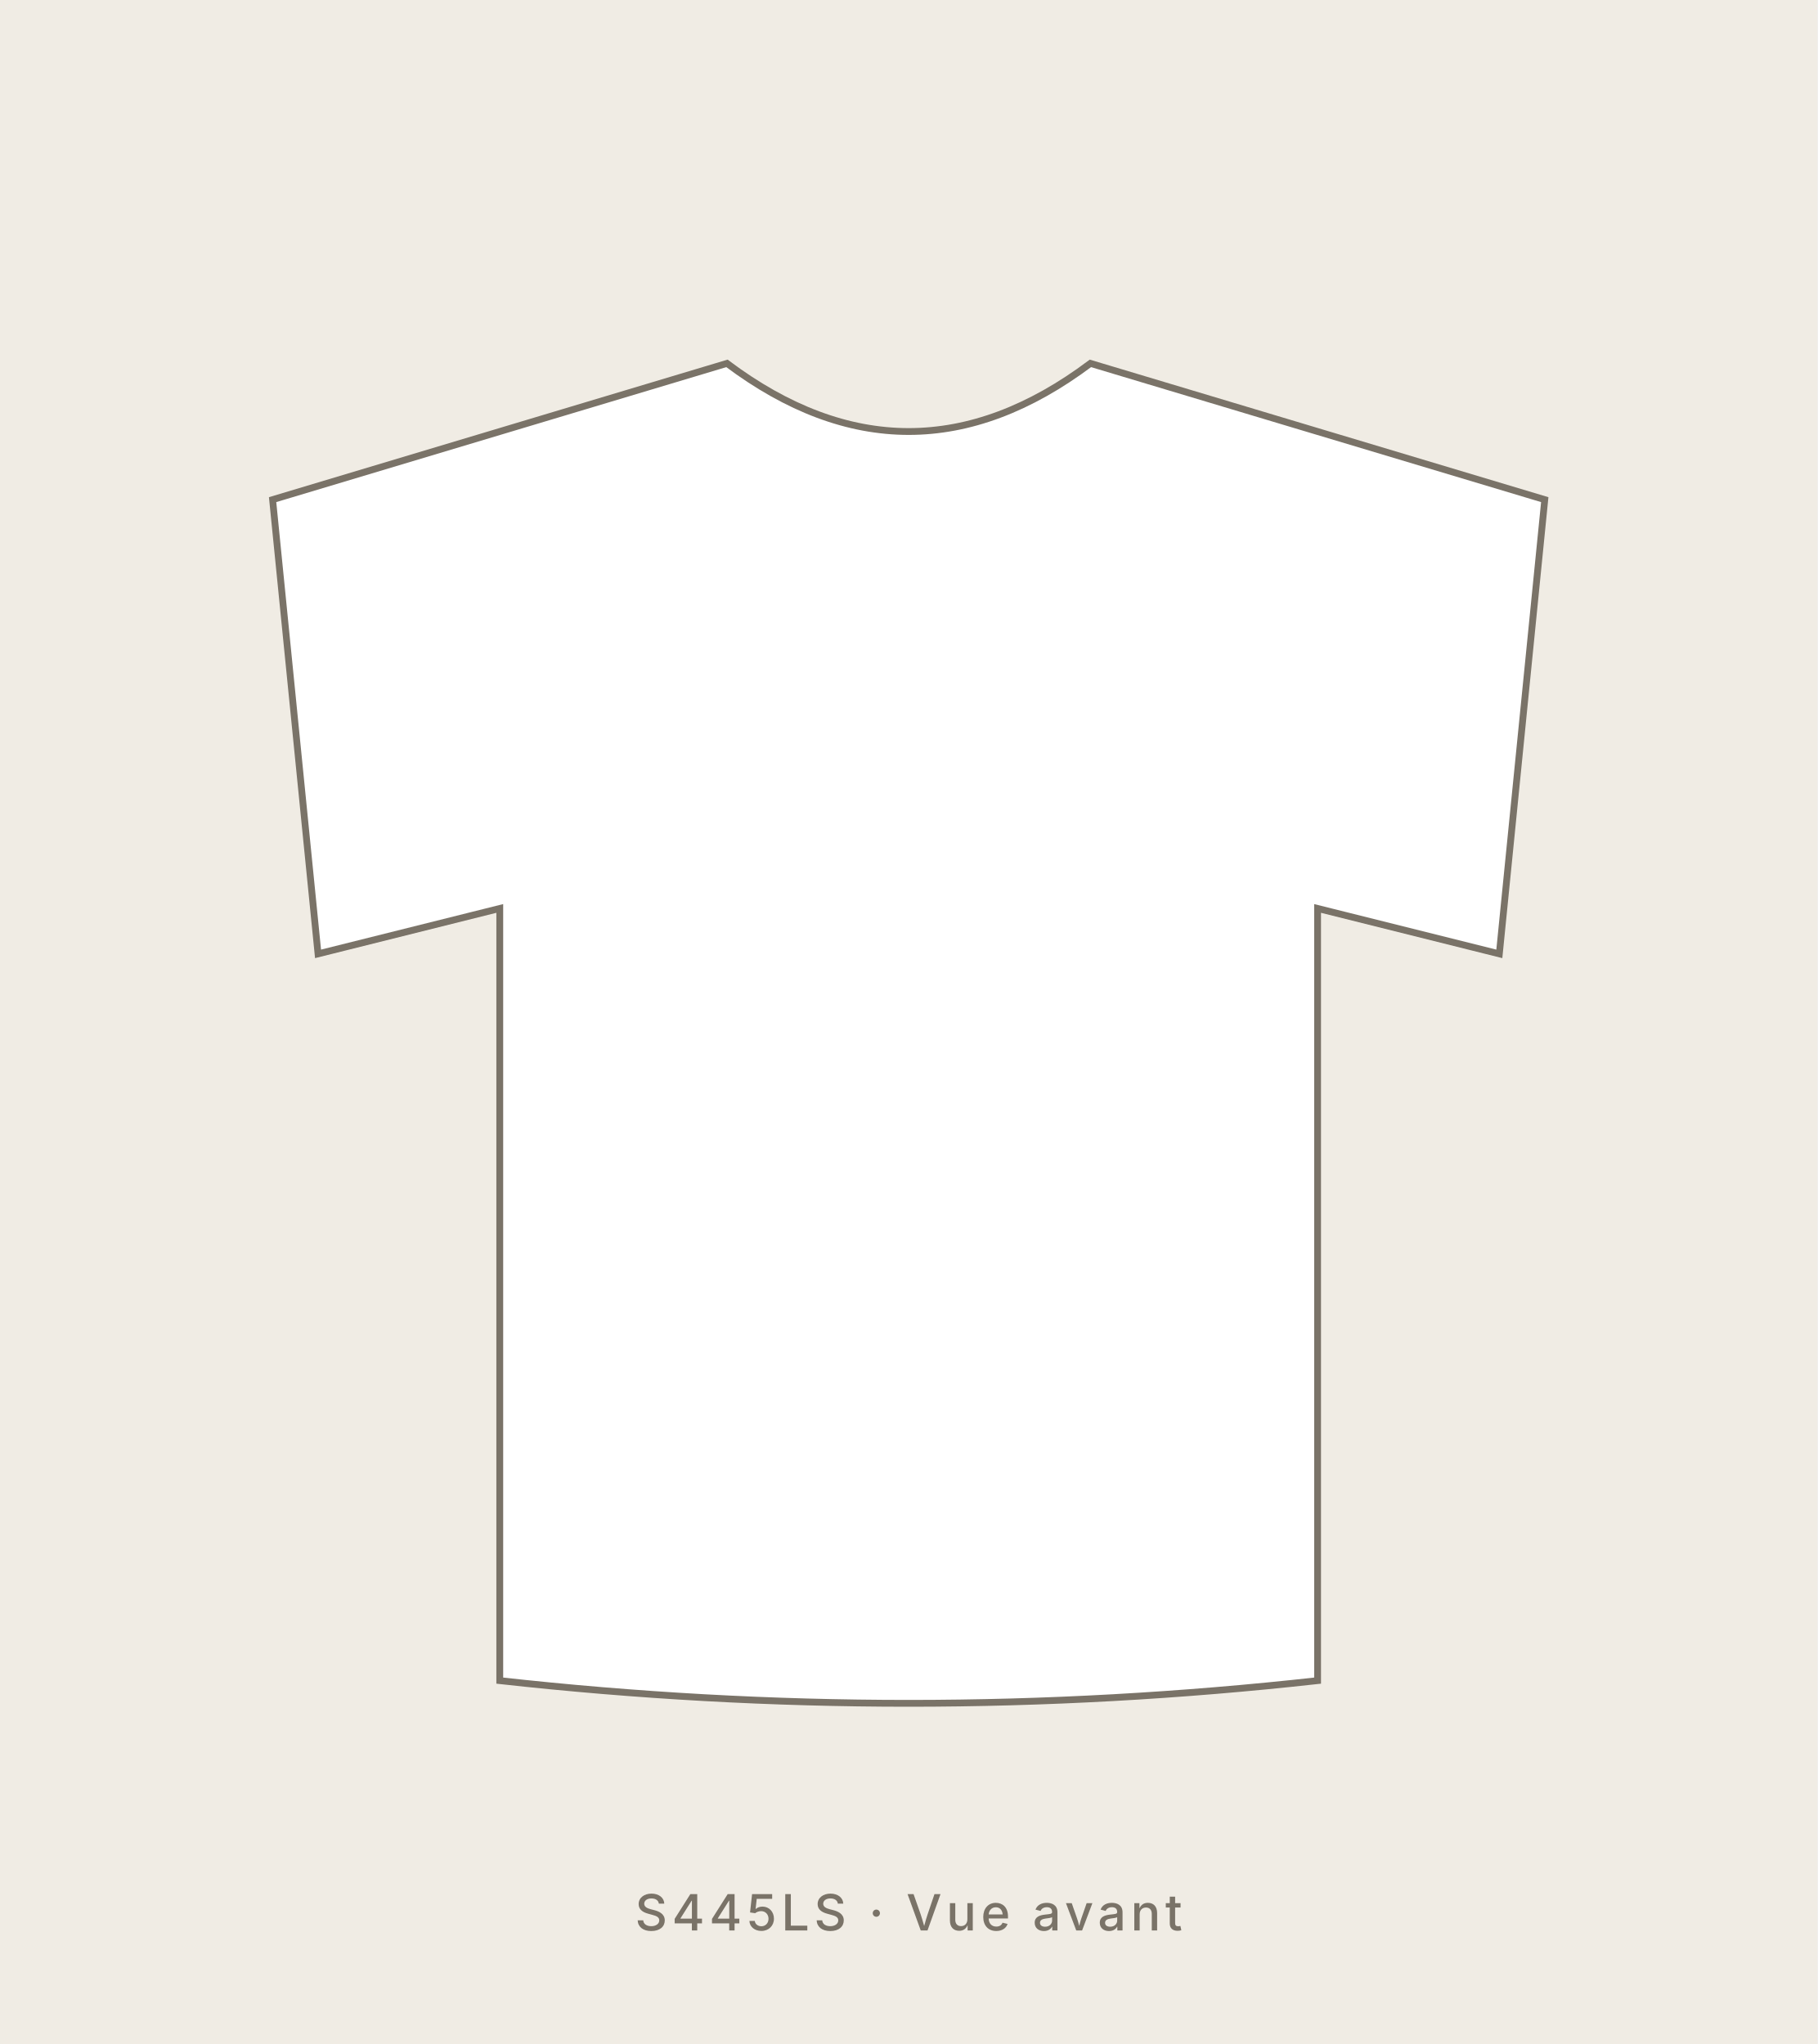
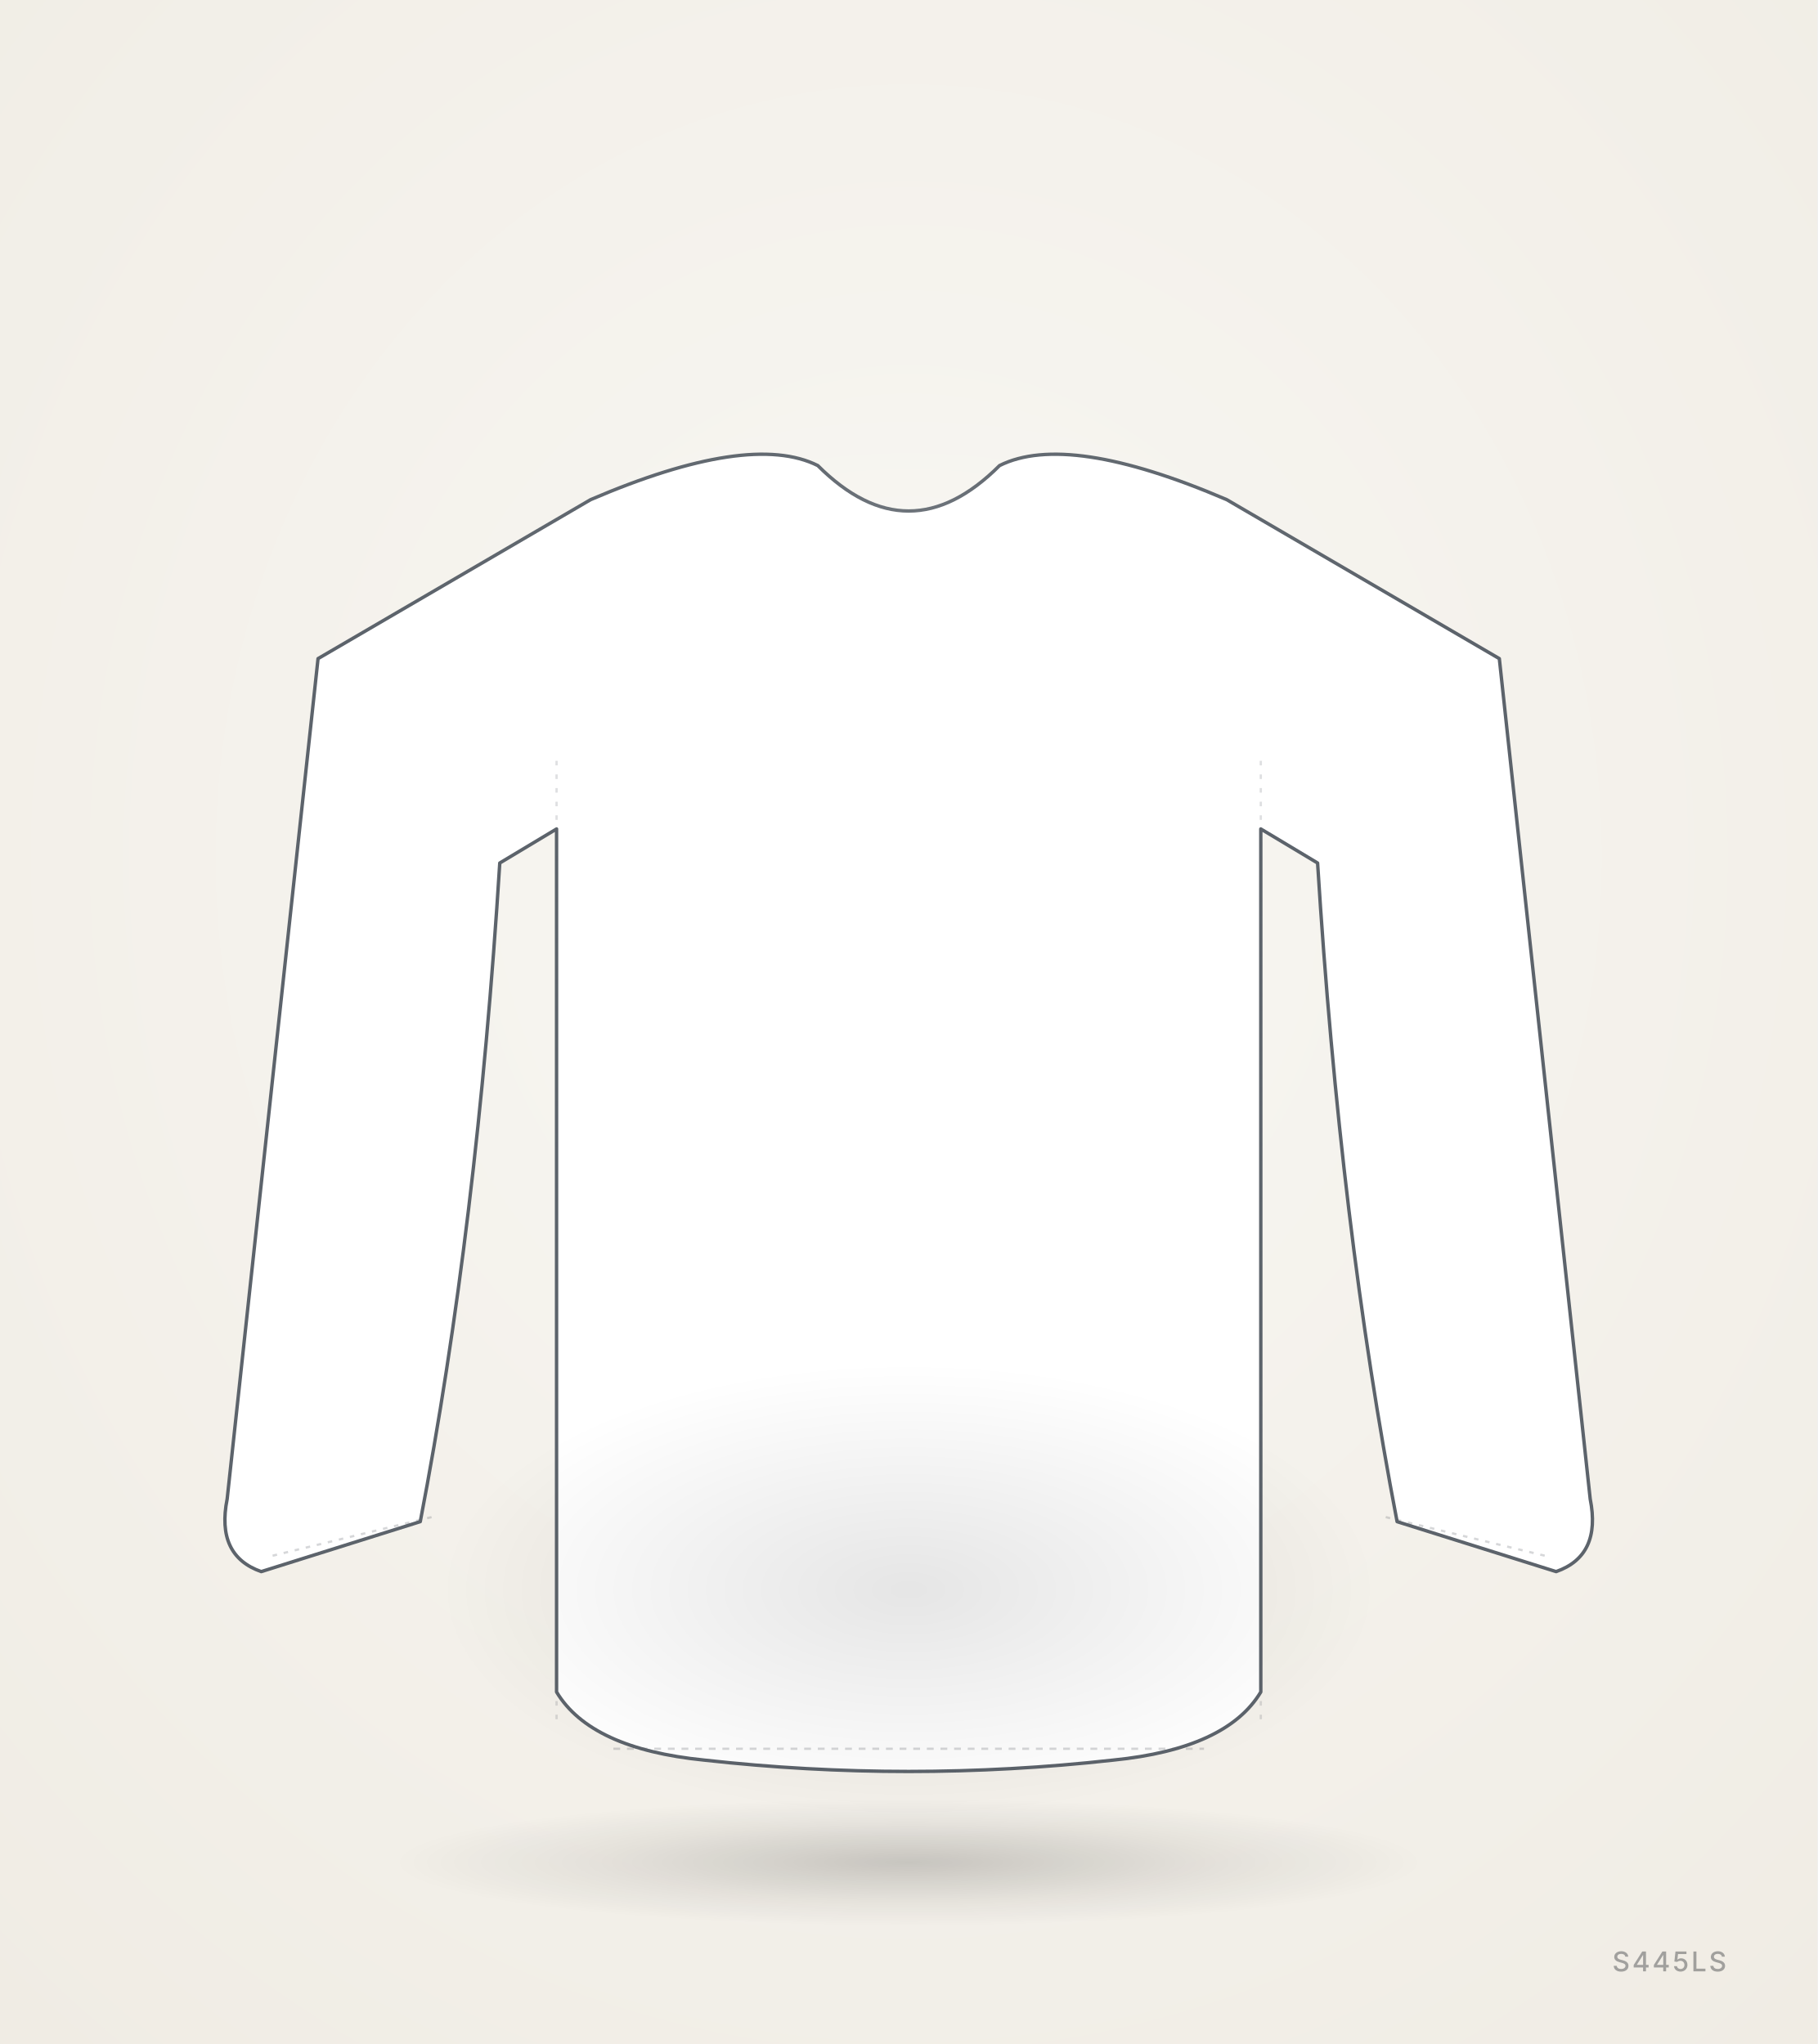
- <svg xmlns="http://www.w3.org/2000/svg" viewBox="0 0 800 900" width="800" height="900" role="img" aria-label="S445LS Vue avant">
-   <rect width="800" height="900" fill="#F0ECE4" />
+ <svg xmlns="http://www.w3.org/2000/svg" viewBox="0 0 800 900" width="800" height="900" role="img" aria-label="S445LS avant">
+   <defs>
+     <radialGradient id="bg-S445LS-f" cx="50%" cy="42%" r="75%">
+       <stop offset="0%" stop-color="#F8F7F3" />
+       <stop offset="100%" stop-color="#F0ECE4" />
+     </radialGradient>
+     <radialGradient id="hl-S445LS-f" cx="50%" cy="50%" r="50%">
+       <stop offset="0%" stop-color="#FFFFFF" stop-opacity="0.22" />
+       <stop offset="60%" stop-color="#FFFFFF" stop-opacity="0.05" />
+       <stop offset="100%" stop-color="#FFFFFF" stop-opacity="0" />
+     </radialGradient>
+     <radialGradient id="sh-S445LS-f" cx="50%" cy="50%" r="50%">
+       <stop offset="0%" stop-color="#000000" stop-opacity="0.10" />
+       <stop offset="100%" stop-color="#000000" stop-opacity="0" />
+     </radialGradient>
+     <radialGradient id="gnd-S445LS-f" cx="50%" cy="50%" r="50%">
+       <stop offset="0%" stop-color="#000000" stop-opacity="0.18" />
+       <stop offset="60%" stop-color="#000000" stop-opacity="0.06" />
+       <stop offset="100%" stop-color="#000000" stop-opacity="0" />
+     </radialGradient>
+   </defs>
+   <rect width="800" height="900" fill="url(#bg-S445LS-f)" />
+   <ellipse cx="400" cy="820" rx="226.8" ry="28" fill="url(#gnd-S445LS-f)" />
  <g>
-     <path d="M120 220 L320 160 Q400 220 480 160 L680 220 L660 420 L580 400 L580 740 Q400 760 220 740 L220 400 L140 420 Z" fill="#FFFFFF" stroke="#7A7368" stroke-width="3" />
+     <path d="M 260 220 Q 330 190 360 205 Q 400 245 440 205 Q 470 190 540 220 L 660 290 L 700 660 Q 705 685 685 692 L 615 670 Q 590 540 580 380 L 555 365 L 555 745 Q 540 770 490 775 Q 400 785 310 775 Q 260 770 245 745 L 245 365 L 220 380 Q 210 540 185 670 L 115 692 Q 95 685 100 660 L 140 290 Z" fill="#FFFFFF" stroke="#5C636B" stroke-width="1.5" stroke-linejoin="round" />
+     <ellipse cx="400" cy="270" rx="226.8" ry="110" fill="url(#hl-S445LS-f)" />
+     <ellipse cx="400" cy="700" rx="205.2" ry="100" fill="url(#sh-S445LS-f)" />
+     <line x1="270" y1="770" x2="530" y2="770" stroke="#5C636B" stroke-width="1" stroke-opacity="0.25" stroke-dasharray="3 3" />
+     <line x1="245" y1="335" x2="245" y2="758" stroke="#5C636B" stroke-width="1" stroke-opacity="0.2" stroke-dasharray="2 4" />
+     <line x1="555" y1="335" x2="555" y2="758" stroke="#5C636B" stroke-width="1" stroke-opacity="0.2" stroke-dasharray="2 4" />
+     <line x1="120" y1="685" x2="190" y2="668" stroke="#5C636B" stroke-opacity="0.25" stroke-width="1" stroke-dasharray="2 3" />
+     <line x1="610" y1="668" x2="680" y2="685" stroke="#5C636B" stroke-opacity="0.25" stroke-width="1" stroke-dasharray="2 3" />
  </g>
-   <text x="400" y="850" text-anchor="middle" font-family="Inter,system-ui,sans-serif" font-size="22" font-weight="500" fill="#7A7368" letter-spacing="2">S445LS · Vue avant</text>
+   <text x="760" y="868" text-anchor="end" font-family="Inter,system-ui,sans-serif" font-size="12" font-weight="500" fill="#2A2D33" fill-opacity="0.4" letter-spacing="1">S445LS</text>
</svg>
